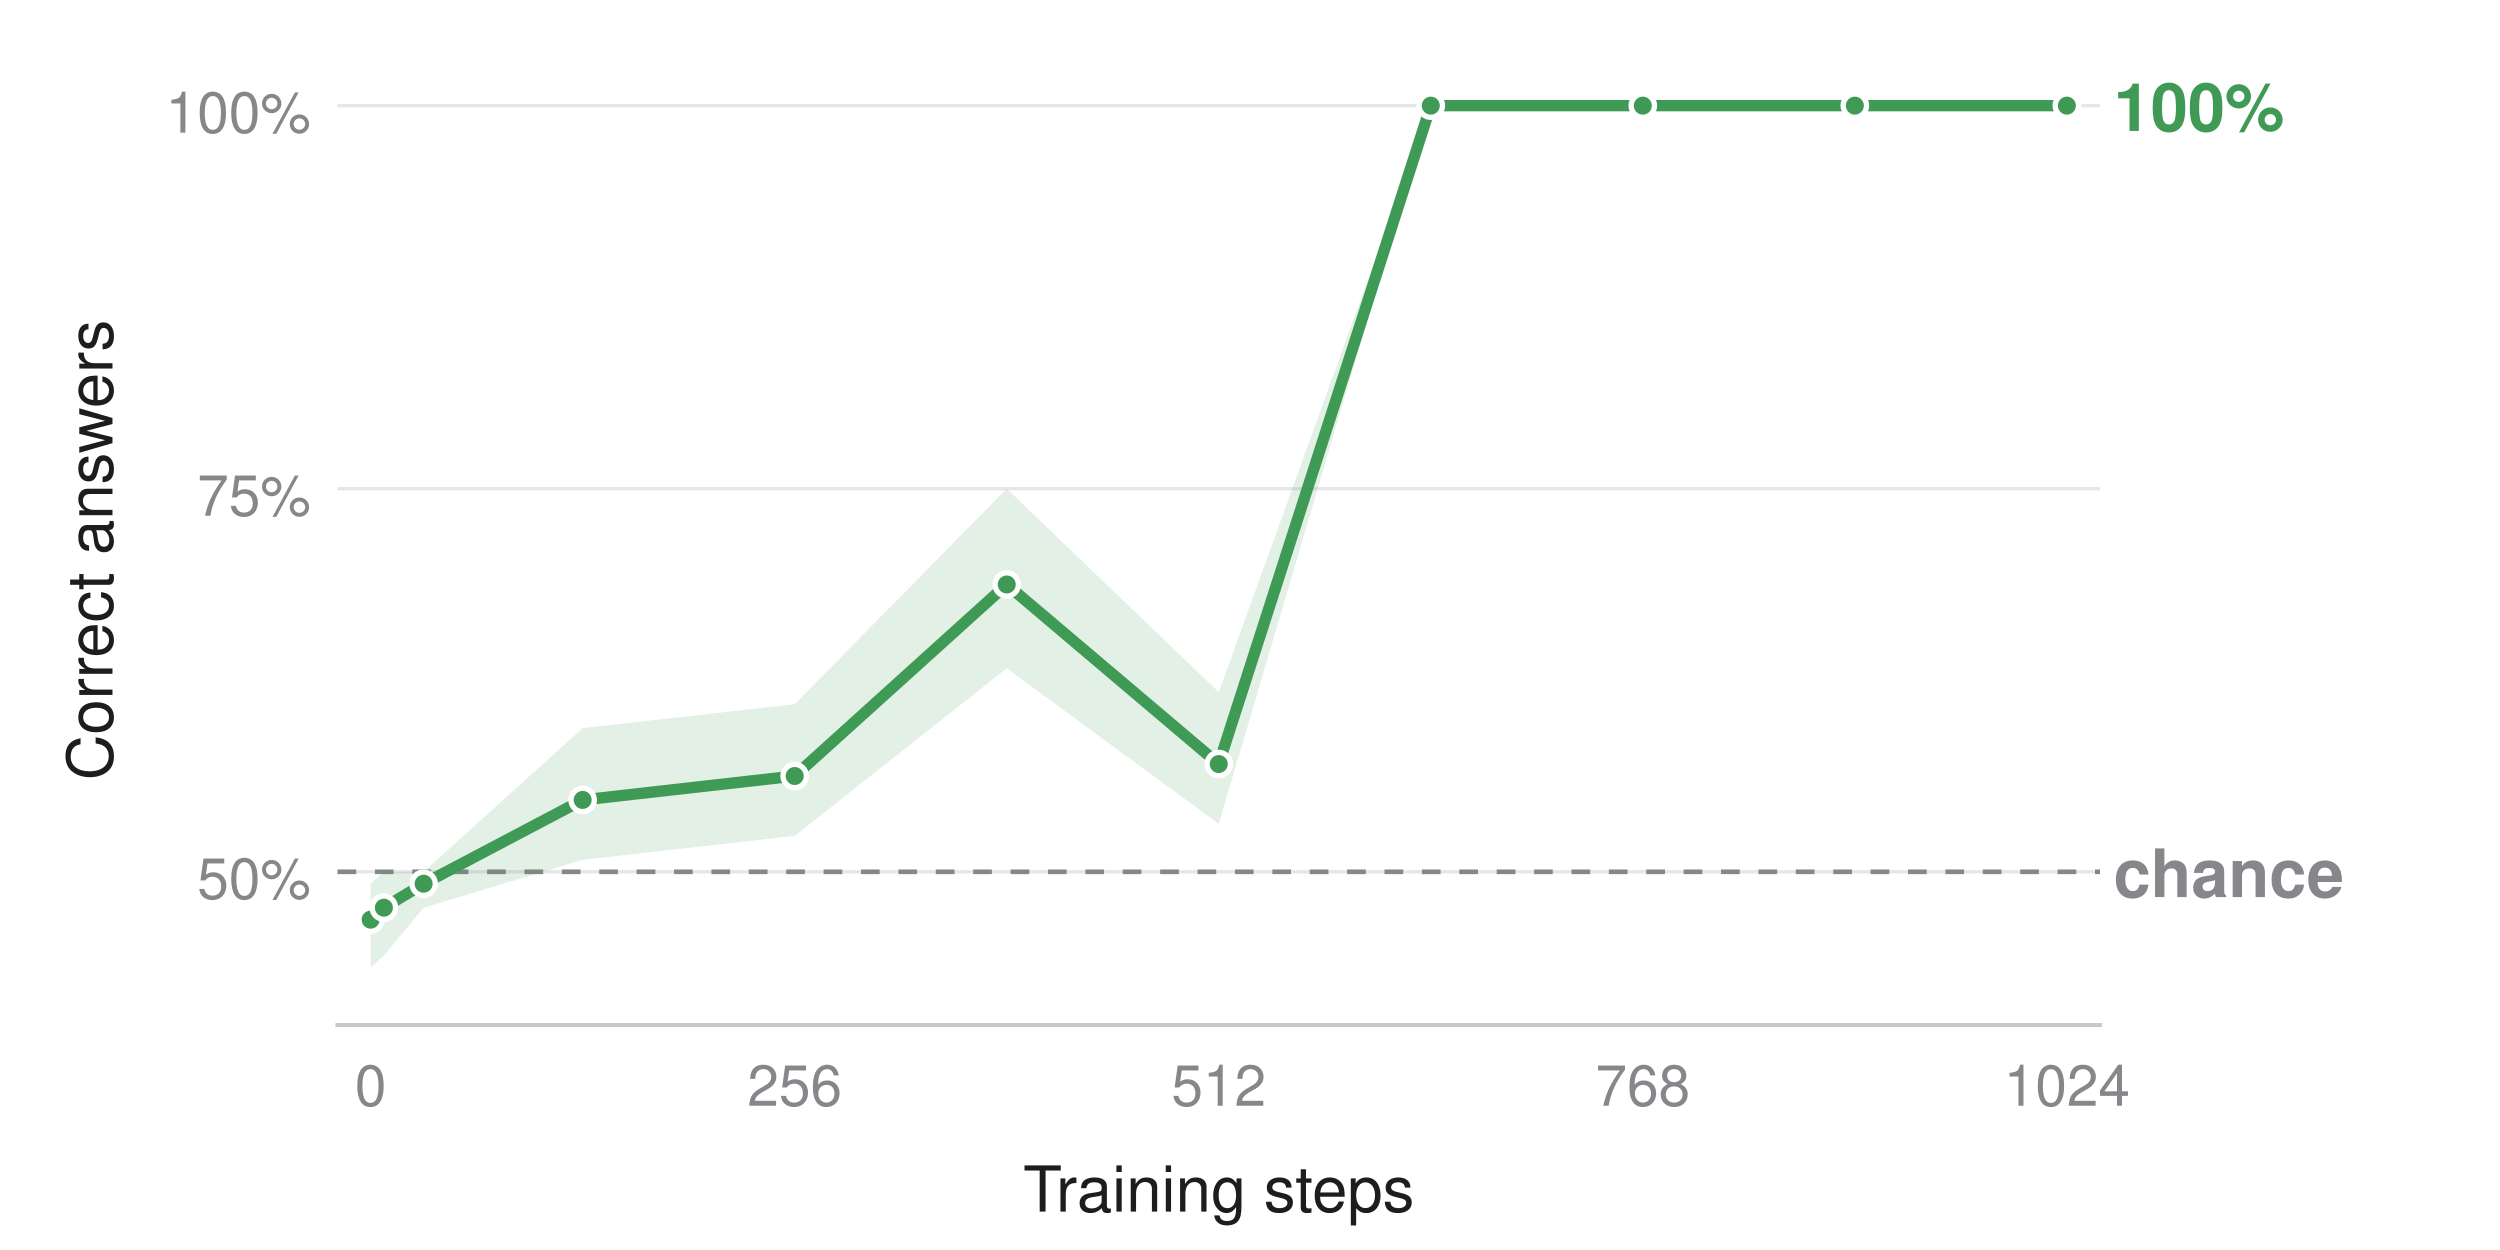
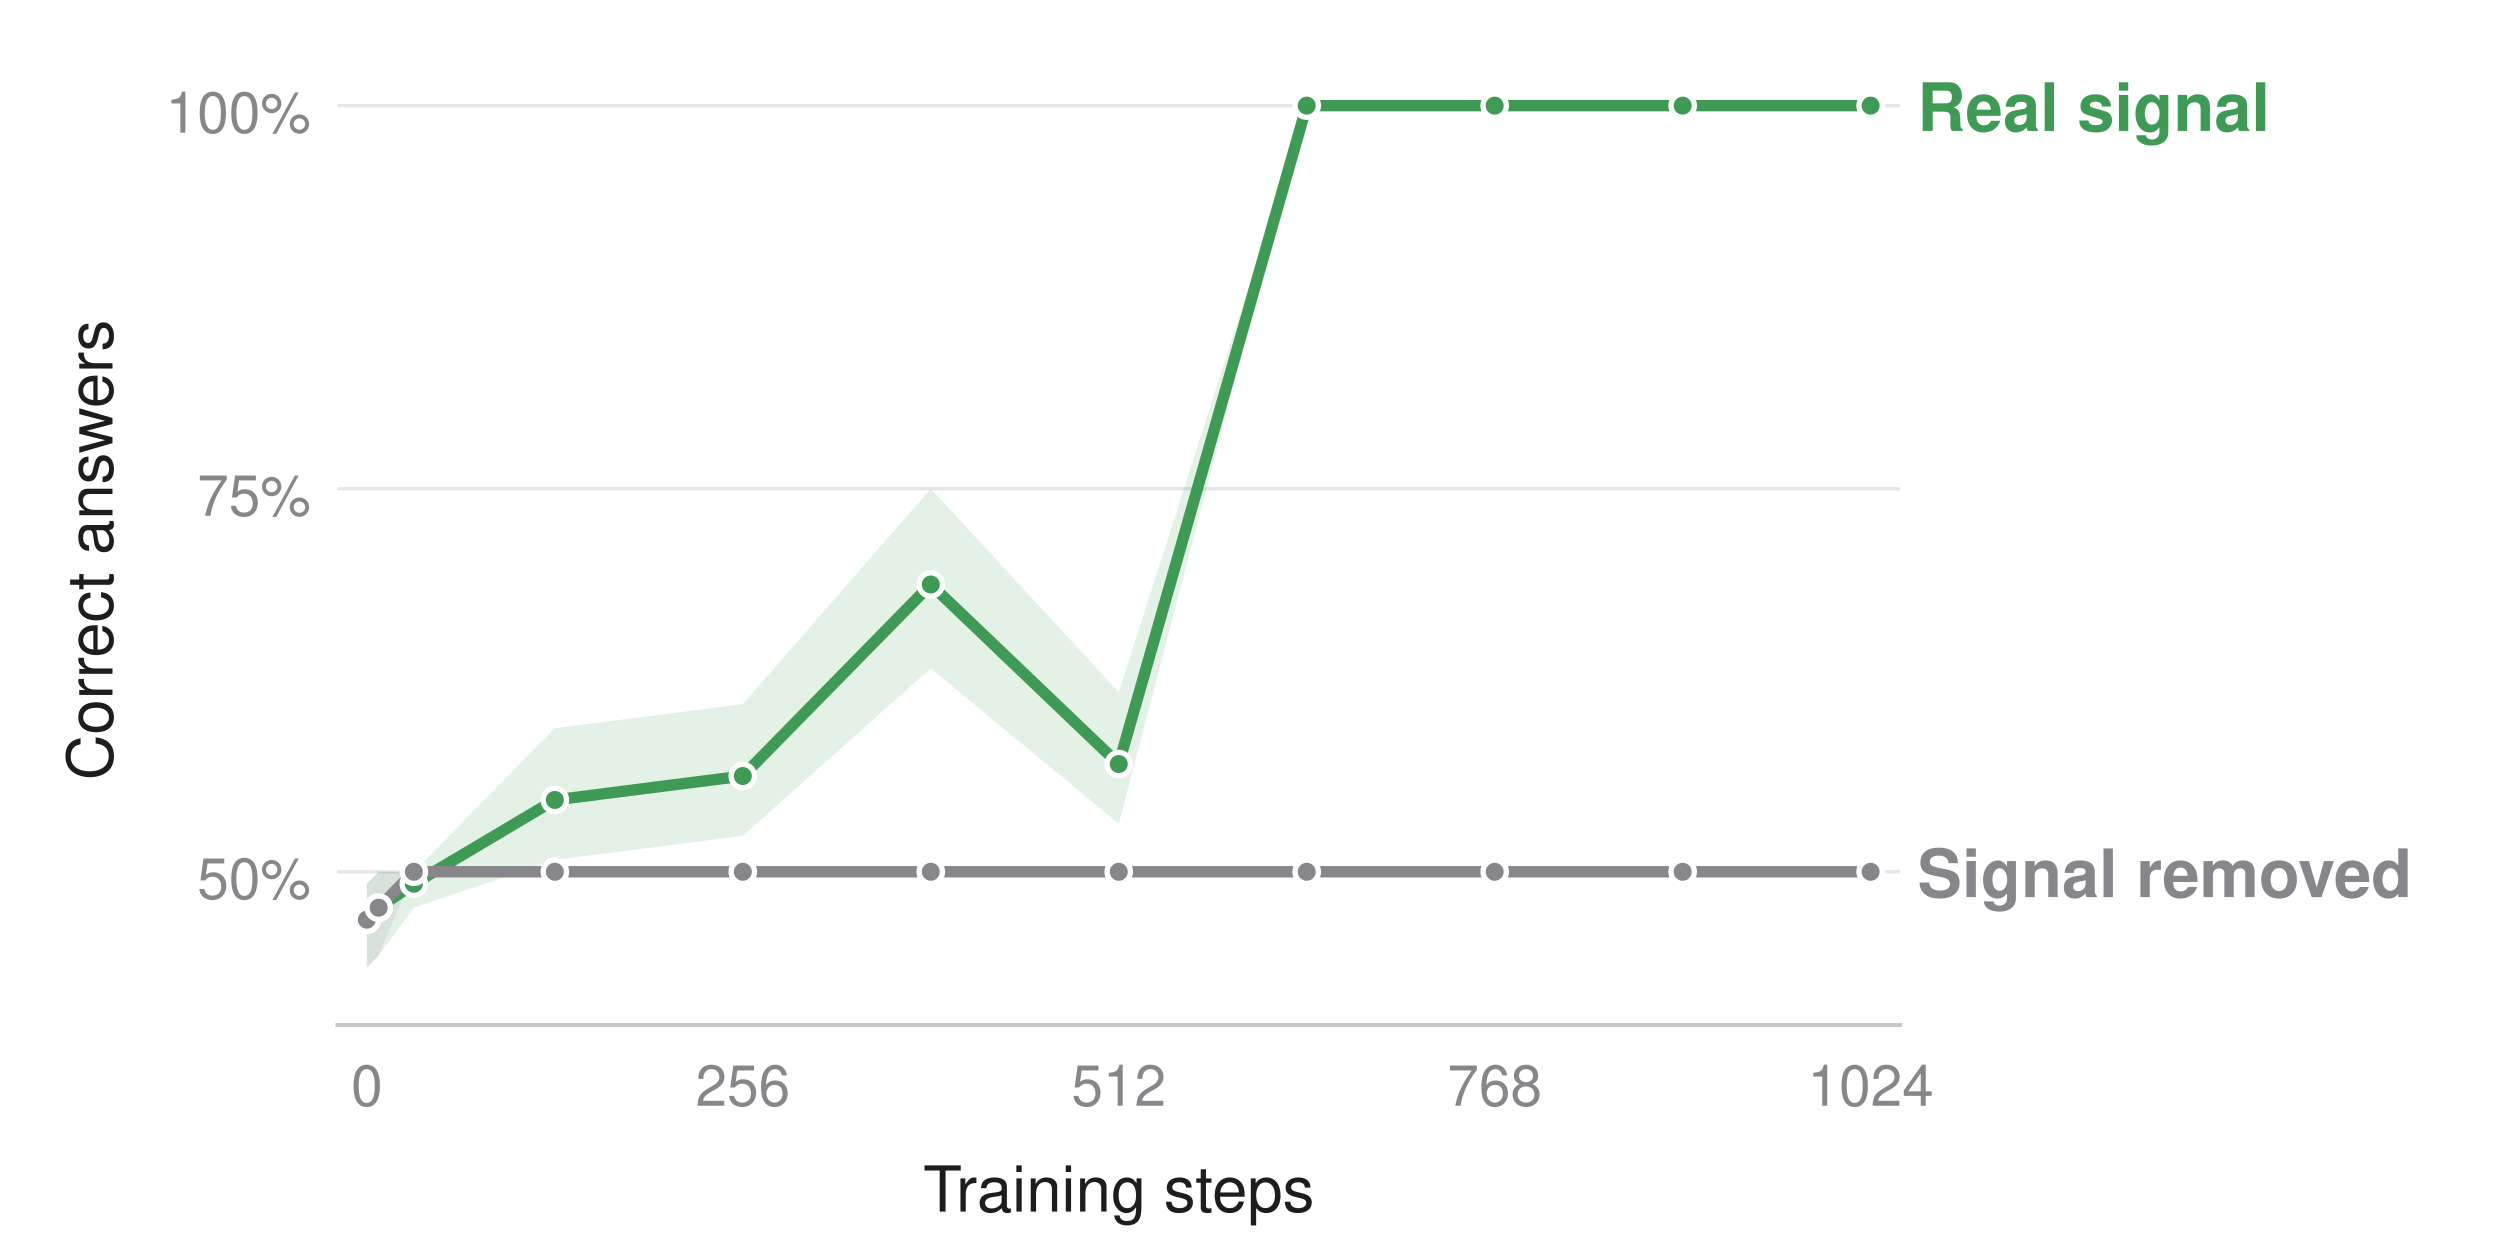
<svg xmlns="http://www.w3.org/2000/svg" xmlns:xlink="http://www.w3.org/1999/xlink" width="748.8pt" height="374.4pt" viewBox="0 0 748.8 374.4" version="1.1">
  <defs>
    <style type="text/css">*{stroke-linejoin: round; stroke-linecap: butt}</style>
  </defs>
  <g id="figure_1">
    <g id="patch_1">
      <path d="M 0 374.4  L 748.8 374.4  L 748.8 0  L 0 0  z " style="fill: #ffffff" />
    </g>
    <g id="axes_1">
      <g id="patch_2">
-         <path d="M 101.088 307.008  L 628.992 307.008  L 628.992 22.464  L 101.088 22.464  z " style="fill: #ffffff" />
+         <path d="M 101.088 307.008  L 569.088 307.008  L 569.088 22.464  L 101.088 22.464  z " style="fill: #ffffff" />
      </g>
      <g id="matplotlib.axis_1">
        <g id="xtick_1">
          <g id="line2d_1" />
          <g id="text_1">
-             <text style="font-size: 17px; font-family: 'Helvetica Neue', 'Helvetica', 'Arial', 'DejaVu Sans'; text-anchor: middle; fill: #86868b" x="111.011" y="331.192" transform="rotate(-0 111.011 331.192)">0</text>
+             <text style="font-size: 17px; font-family: 'Helvetica Neue', 'Helvetica', 'Arial', 'DejaVu Sans'; text-anchor: middle; fill: #86868b" x="109.885" y="331.192" transform="rotate(-0 109.885 331.192)">0</text>
          </g>
        </g>
        <g id="xtick_2">
          <g id="line2d_2" />
          <g id="text_2">
-             <text style="font-size: 17px; font-family: 'Helvetica Neue', 'Helvetica', 'Arial', 'DejaVu Sans'; text-anchor: middle; fill: #86868b" x="238.026" y="331.192" transform="rotate(-0 238.0255 331.192)">256</text>
+             <text style="font-size: 17px; font-family: 'Helvetica Neue', 'Helvetica', 'Arial', 'DejaVu Sans'; text-anchor: middle; fill: #86868b" x="222.486" y="331.192" transform="rotate(-0 222.4865 331.192)">256</text>
          </g>
        </g>
        <g id="xtick_3">
          <g id="line2d_3" />
          <g id="text_3">
-             <text style="font-size: 17px; font-family: 'Helvetica Neue', 'Helvetica', 'Arial', 'DejaVu Sans'; text-anchor: middle; fill: #86868b" x="365.04" y="331.192" transform="rotate(-0 365.04 331.192)">512</text>
+             <text style="font-size: 17px; font-family: 'Helvetica Neue', 'Helvetica', 'Arial', 'DejaVu Sans'; text-anchor: middle; fill: #86868b" x="335.088" y="331.192" transform="rotate(-0 335.088 331.192)">512</text>
          </g>
        </g>
        <g id="xtick_4">
          <g id="line2d_4" />
          <g id="text_4">
-             <text style="font-size: 17px; font-family: 'Helvetica Neue', 'Helvetica', 'Arial', 'DejaVu Sans'; text-anchor: middle; fill: #86868b" x="492.054" y="331.192" transform="rotate(-0 492.0545 331.192)">768</text>
+             <text style="font-size: 17px; font-family: 'Helvetica Neue', 'Helvetica', 'Arial', 'DejaVu Sans'; text-anchor: middle; fill: #86868b" x="447.69" y="331.192" transform="rotate(-0 447.6895 331.192)">768</text>
          </g>
        </g>
        <g id="xtick_5">
          <g id="line2d_5" />
          <g id="text_5">
-             <text style="font-size: 17px; font-family: 'Helvetica Neue', 'Helvetica', 'Arial', 'DejaVu Sans'; text-anchor: middle; fill: #86868b" x="619.069" y="331.192" transform="rotate(-0 619.069 331.192)">1024</text>
+             <text style="font-size: 17px; font-family: 'Helvetica Neue', 'Helvetica', 'Arial', 'DejaVu Sans'; text-anchor: middle; fill: #86868b" x="560.291" y="331.192" transform="rotate(-0 560.291 331.192)">1024</text>
          </g>
        </g>
        <g id="text_6">
-           <text style="font-size: 19px; font-family: 'Helvetica Neue', 'Helvetica', 'Arial', 'DejaVu Sans'; text-anchor: middle; fill: #1d1d1f" x="365.04" y="362.901" transform="rotate(-0 365.04 362.901)">Training steps</text>
+           <text style="font-size: 19px; font-family: 'Helvetica Neue', 'Helvetica', 'Arial', 'DejaVu Sans'; text-anchor: middle; fill: #1d1d1f" x="335.088" y="362.901" transform="rotate(-0 335.088 362.901)">Training steps</text>
        </g>
      </g>
      <g id="matplotlib.axis_2">
        <g id="ytick_1">
          <g id="line2d_6">
-             <path d="M 101.088 261.114  L 628.992 261.114  " clip-path="url(#p71c34f06ea)" style="fill: none; stroke: #e5e5ea; stroke-linecap: square" />
+             <path d="M 101.088 261.114  L 569.088 261.114  " clip-path="url(#p49753121a1)" style="fill: none; stroke: #e5e5ea; stroke-linecap: square" />
          </g>
          <g id="line2d_7" />
          <g id="text_7">
            <text style="font-size: 17px; font-family: 'Helvetica Neue', 'Helvetica', 'Arial', 'DejaVu Sans'; text-anchor: end; fill: #86868b" x="93.088" y="269.206" transform="rotate(-0 93.088 269.2058)">50%</text>
          </g>
        </g>
        <g id="ytick_2">
          <g id="line2d_8">
-             <path d="M 101.088 146.378  L 628.992 146.378  " clip-path="url(#p71c34f06ea)" style="fill: none; stroke: #e5e5ea; stroke-linecap: square" />
+             <path d="M 101.088 146.378  L 569.088 146.378  " clip-path="url(#p49753121a1)" style="fill: none; stroke: #e5e5ea; stroke-linecap: square" />
          </g>
          <g id="line2d_9" />
          <g id="text_8">
            <text style="font-size: 17px; font-family: 'Helvetica Neue', 'Helvetica', 'Arial', 'DejaVu Sans'; text-anchor: end; fill: #86868b" x="93.088" y="154.47" transform="rotate(-0 93.088 154.4703)">75%</text>
          </g>
        </g>
        <g id="ytick_3">
          <g id="line2d_10">
-             <path d="M 101.088 31.643  L 628.992 31.643  " clip-path="url(#p71c34f06ea)" style="fill: none; stroke: #e5e5ea; stroke-linecap: square" />
+             <path d="M 101.088 31.643  L 569.088 31.643  " clip-path="url(#p49753121a1)" style="fill: none; stroke: #e5e5ea; stroke-linecap: square" />
          </g>
          <g id="line2d_11" />
          <g id="text_9">
            <text style="font-size: 17px; font-family: 'Helvetica Neue', 'Helvetica', 'Arial', 'DejaVu Sans'; text-anchor: end; fill: #86868b" x="93.088" y="39.735" transform="rotate(-0 93.088 39.73484)">100%</text>
          </g>
        </g>
        <g id="text_10">
          <text style="font-size: 19px; font-family: 'Helvetica Neue', 'Helvetica', 'Arial', 'DejaVu Sans'; text-anchor: middle; fill: #1d1d1f" x="33.688" y="164.736" transform="rotate(-90 33.68819 164.736)">Correct answers</text>
        </g>
      </g>
-       <g id="line2d_12">
-         <path d="M 101.088 261.114  L 628.992 261.114  " clip-path="url(#p71c34f06ea)" style="fill: none; stroke-dasharray: 5.6,5.6; stroke-dashoffset: 0; stroke: #86868b; stroke-width: 1.4" />
-       </g>
      <g id="FillBetweenPolyCollection_1">
        <defs>
-           <path id="m2e3b541cd1" d="M 111.011 -109.701  L 111.011 -84.602  L 114.98 -88.188  L 126.888 -102.53  L 174.518 -116.872  L 238.026 -124.043  L 301.533 -174.239  L 365.04 -127.628  L 428.547 -342.757  L 492.054 -342.757  L 555.562 -342.757  L 619.069 -342.757  L 619.069 -342.757  L 619.069 -342.757  L 555.562 -342.757  L 492.054 -342.757  L 428.547 -342.757  L 365.04 -167.068  L 301.533 -228.022  L 238.026 -163.483  L 174.518 -156.312  L 126.888 -113.286  L 114.98 -113.286  L 111.011 -109.701  z " />
+           <path id="mdf9e6053f9" d="M 109.885 -109.701  L 109.885 -84.602  L 113.404 -88.188  L 123.96 -102.53  L 166.186 -116.872  L 222.486 -124.043  L 278.787 -174.239  L 335.088 -127.628  L 391.389 -342.757  L 447.69 -342.757  L 503.99 -342.757  L 560.291 -342.757  L 560.291 -342.757  L 560.291 -342.757  L 503.99 -342.757  L 447.69 -342.757  L 391.389 -342.757  L 335.088 -167.068  L 278.787 -228.022  L 222.486 -163.483  L 166.186 -156.312  L 123.96 -113.286  L 113.404 -113.286  L 109.885 -109.701  z " />
        </defs>
-         <g clip-path="url(#p71c34f06ea)">
-           <use xlink:href="#m2e3b541cd1" x="0" y="374.4" style="fill: #3e9a55; fill-opacity: 0.15" />
+         <g clip-path="url(#p49753121a1)">
+           <use xlink:href="#mdf9e6053f9" x="0" y="374.4" style="fill: #3e9a55; fill-opacity: 0.14" />
+         </g>
+       </g>
+       <g id="FillBetweenPolyCollection_2">
+         <defs>
+           <path id="m248e040e0b" d="M 109.885 -109.701  L 109.885 -84.602  L 113.404 -88.188  L 123.96 -113.286  L 166.186 -113.286  L 222.486 -113.286  L 278.787 -113.286  L 335.088 -113.286  L 391.389 -113.286  L 447.69 -113.286  L 503.99 -113.286  L 560.291 -113.286  L 560.291 -113.286  L 560.291 -113.286  L 503.99 -113.286  L 447.69 -113.286  L 391.389 -113.286  L 335.088 -113.286  L 278.787 -113.286  L 222.486 -113.286  L 166.186 -113.286  L 123.96 -113.286  L 113.404 -113.286  L 109.885 -109.701  z " />
+         </defs>
+         <g clip-path="url(#p49753121a1)">
+           <use xlink:href="#m248e040e0b" x="0" y="374.4" style="fill: #86868b; fill-opacity: 0.14" />
        </g>
      </g>
      <g id="patch_3">
-         <path d="M 101.088 307.008  L 628.992 307.008  " style="fill: none; stroke: #c7c7cc; stroke-width: 1.2; stroke-linejoin: miter; stroke-linecap: square" />
+         <path d="M 101.088 307.008  L 569.088 307.008  " style="fill: none; stroke: #c7c7cc; stroke-width: 1.2; stroke-linejoin: miter; stroke-linecap: square" />
      </g>
      <g id="text_11">
-         <text style="font-weight: 700; font-size: 20px; font-family: 'Helvetica Neue', 'Helvetica', 'Arial', 'DejaVu Sans'; text-anchor: start; fill: #86868b" x="633.069" y="268.694" transform="rotate(-0 633.069 268.6938)">chance</text>
+         <text style="font-weight: 700; font-size: 20px; font-family: 'Helvetica Neue', 'Helvetica', 'Arial', 'DejaVu Sans'; text-anchor: start; fill: #3e9a55" x="574.291" y="39.223" transform="rotate(-0 574.291 39.22284)">Real signal</text>
      </g>
      <g id="text_12">
-         <text style="font-weight: 700; font-size: 20px; font-family: 'Helvetica Neue', 'Helvetica', 'Arial', 'DejaVu Sans'; text-anchor: start; fill: #3e9a55" x="633.069" y="39.223" transform="rotate(-0 633.069 39.22284)">100%</text>
+         <text style="font-weight: 700; font-size: 20px; font-family: 'Helvetica Neue', 'Helvetica', 'Arial', 'DejaVu Sans'; text-anchor: start; fill: #86868b" x="574.291" y="268.694" transform="rotate(-0 574.291 268.6938)">Signal removed</text>
+       </g>
+       <g id="line2d_12">
+         <path d="M 109.885 275.456  L 113.404 271.87  L 123.96 264.699  L 166.186 239.601  L 222.486 232.43  L 278.787 175.062  L 335.088 228.844  L 391.389 31.643  L 447.69 31.643  L 503.99 31.643  L 560.291 31.643  " clip-path="url(#p49753121a1)" style="fill: none; stroke: #3e9a55; stroke-width: 3.4; stroke-linecap: square" />
      </g>
      <g id="line2d_13">
-         <path d="M 111.011 275.456  L 114.98 271.87  L 126.888 264.699  L 174.518 239.601  L 238.026 232.43  L 301.533 175.062  L 365.04 228.844  L 428.547 31.643  L 492.054 31.643  L 555.562 31.643  L 619.069 31.643  " clip-path="url(#p71c34f06ea)" style="fill: none; stroke: #3e9a55; stroke-width: 3.4; stroke-linecap: square" />
+         <path d="M 109.885 275.456  L 113.404 271.87  L 123.96 261.114  L 166.186 261.114  L 222.486 261.114  L 278.787 261.114  L 335.088 261.114  L 391.389 261.114  L 447.69 261.114  L 503.99 261.114  L 560.291 261.114  " clip-path="url(#p49753121a1)" style="fill: none; stroke: #86868b; stroke-width: 3.4; stroke-linecap: square" />
      </g>
      <g id="line2d_14">
        <defs>
-           <path id="m526d300241" d="M 0 3.5  C 0.928 3.5 1.819 3.131 2.475 2.475  C 3.131 1.819 3.5 0.928 3.5 0  C 3.5 -0.928 3.131 -1.819 2.475 -2.475  C 1.819 -3.131 0.928 -3.5 0 -3.5  C -0.928 -3.5 -1.819 -3.131 -2.475 -2.475  C -3.131 -1.819 -3.5 -0.928 -3.5 0  C -3.5 0.928 -3.131 1.819 -2.475 2.475  C -1.819 3.131 -0.928 3.5 0 3.5  z " style="stroke: #ffffff; stroke-width: 1.6" />
+           <path id="md4ac477c7c" d="M 0 3.5  C 0.928 3.5 1.819 3.131 2.475 2.475  C 3.131 1.819 3.5 0.928 3.5 0  C 3.5 -0.928 3.131 -1.819 2.475 -2.475  C 1.819 -3.131 0.928 -3.5 0 -3.5  C -0.928 -3.5 -1.819 -3.131 -2.475 -2.475  C -3.131 -1.819 -3.5 -0.928 -3.5 0  C -3.5 0.928 -3.131 1.819 -2.475 2.475  C -1.819 3.131 -0.928 3.5 0 3.5  z " style="stroke: #ffffff; stroke-width: 1.6" />
        </defs>
-         <g clip-path="url(#p71c34f06ea)">
-           <use xlink:href="#m526d300241" x="111.011" y="275.456" style="fill: #3e9a55; stroke: #ffffff; stroke-width: 1.6" />
-           <use xlink:href="#m526d300241" x="114.98" y="271.87" style="fill: #3e9a55; stroke: #ffffff; stroke-width: 1.6" />
-           <use xlink:href="#m526d300241" x="126.888" y="264.699" style="fill: #3e9a55; stroke: #ffffff; stroke-width: 1.6" />
-           <use xlink:href="#m526d300241" x="174.518" y="239.601" style="fill: #3e9a55; stroke: #ffffff; stroke-width: 1.6" />
-           <use xlink:href="#m526d300241" x="238.026" y="232.43" style="fill: #3e9a55; stroke: #ffffff; stroke-width: 1.6" />
-           <use xlink:href="#m526d300241" x="301.533" y="175.062" style="fill: #3e9a55; stroke: #ffffff; stroke-width: 1.6" />
-           <use xlink:href="#m526d300241" x="365.04" y="228.844" style="fill: #3e9a55; stroke: #ffffff; stroke-width: 1.6" />
-           <use xlink:href="#m526d300241" x="428.547" y="31.643" style="fill: #3e9a55; stroke: #ffffff; stroke-width: 1.6" />
-           <use xlink:href="#m526d300241" x="492.054" y="31.643" style="fill: #3e9a55; stroke: #ffffff; stroke-width: 1.6" />
-           <use xlink:href="#m526d300241" x="555.562" y="31.643" style="fill: #3e9a55; stroke: #ffffff; stroke-width: 1.6" />
-           <use xlink:href="#m526d300241" x="619.069" y="31.643" style="fill: #3e9a55; stroke: #ffffff; stroke-width: 1.6" />
+         <g clip-path="url(#p49753121a1)">
+           <use xlink:href="#md4ac477c7c" x="109.885" y="275.456" style="fill: #3e9a55; stroke: #ffffff; stroke-width: 1.6" />
+           <use xlink:href="#md4ac477c7c" x="113.404" y="271.87" style="fill: #3e9a55; stroke: #ffffff; stroke-width: 1.6" />
+           <use xlink:href="#md4ac477c7c" x="123.96" y="264.699" style="fill: #3e9a55; stroke: #ffffff; stroke-width: 1.6" />
+           <use xlink:href="#md4ac477c7c" x="166.186" y="239.601" style="fill: #3e9a55; stroke: #ffffff; stroke-width: 1.6" />
+           <use xlink:href="#md4ac477c7c" x="222.486" y="232.43" style="fill: #3e9a55; stroke: #ffffff; stroke-width: 1.6" />
+           <use xlink:href="#md4ac477c7c" x="278.787" y="175.062" style="fill: #3e9a55; stroke: #ffffff; stroke-width: 1.6" />
+           <use xlink:href="#md4ac477c7c" x="335.088" y="228.844" style="fill: #3e9a55; stroke: #ffffff; stroke-width: 1.6" />
+           <use xlink:href="#md4ac477c7c" x="391.389" y="31.643" style="fill: #3e9a55; stroke: #ffffff; stroke-width: 1.6" />
+           <use xlink:href="#md4ac477c7c" x="447.69" y="31.643" style="fill: #3e9a55; stroke: #ffffff; stroke-width: 1.6" />
+           <use xlink:href="#md4ac477c7c" x="503.99" y="31.643" style="fill: #3e9a55; stroke: #ffffff; stroke-width: 1.6" />
+           <use xlink:href="#md4ac477c7c" x="560.291" y="31.643" style="fill: #3e9a55; stroke: #ffffff; stroke-width: 1.6" />
+         </g>
+       </g>
+       <g id="line2d_15">
+         <defs>
+           <path id="m33bae5e719" d="M 0 3.5  C 0.928 3.5 1.819 3.131 2.475 2.475  C 3.131 1.819 3.5 0.928 3.5 0  C 3.5 -0.928 3.131 -1.819 2.475 -2.475  C 1.819 -3.131 0.928 -3.5 0 -3.5  C -0.928 -3.5 -1.819 -3.131 -2.475 -2.475  C -3.131 -1.819 -3.5 -0.928 -3.5 0  C -3.5 0.928 -3.131 1.819 -2.475 2.475  C -1.819 3.131 -0.928 3.5 0 3.5  z " style="stroke: #ffffff; stroke-width: 1.6" />
+         </defs>
+         <g clip-path="url(#p49753121a1)">
+           <use xlink:href="#m33bae5e719" x="109.885" y="275.456" style="fill: #86868b; stroke: #ffffff; stroke-width: 1.6" />
+           <use xlink:href="#m33bae5e719" x="113.404" y="271.87" style="fill: #86868b; stroke: #ffffff; stroke-width: 1.6" />
+           <use xlink:href="#m33bae5e719" x="123.96" y="261.114" style="fill: #86868b; stroke: #ffffff; stroke-width: 1.6" />
+           <use xlink:href="#m33bae5e719" x="166.186" y="261.114" style="fill: #86868b; stroke: #ffffff; stroke-width: 1.6" />
+           <use xlink:href="#m33bae5e719" x="222.486" y="261.114" style="fill: #86868b; stroke: #ffffff; stroke-width: 1.6" />
+           <use xlink:href="#m33bae5e719" x="278.787" y="261.114" style="fill: #86868b; stroke: #ffffff; stroke-width: 1.6" />
+           <use xlink:href="#m33bae5e719" x="335.088" y="261.114" style="fill: #86868b; stroke: #ffffff; stroke-width: 1.6" />
+           <use xlink:href="#m33bae5e719" x="391.389" y="261.114" style="fill: #86868b; stroke: #ffffff; stroke-width: 1.6" />
+           <use xlink:href="#m33bae5e719" x="447.69" y="261.114" style="fill: #86868b; stroke: #ffffff; stroke-width: 1.6" />
+           <use xlink:href="#m33bae5e719" x="503.99" y="261.114" style="fill: #86868b; stroke: #ffffff; stroke-width: 1.6" />
+           <use xlink:href="#m33bae5e719" x="560.291" y="261.114" style="fill: #86868b; stroke: #ffffff; stroke-width: 1.6" />
        </g>
      </g>
    </g>
  </g>
  <defs>
-     <clipPath id="p71c34f06ea">
-       <rect x="101.088" y="22.464" width="527.904" height="284.544" />
+     <clipPath id="p49753121a1">
+       <rect x="101.088" y="22.464" width="468" height="284.544" />
    </clipPath>
  </defs>
</svg>
